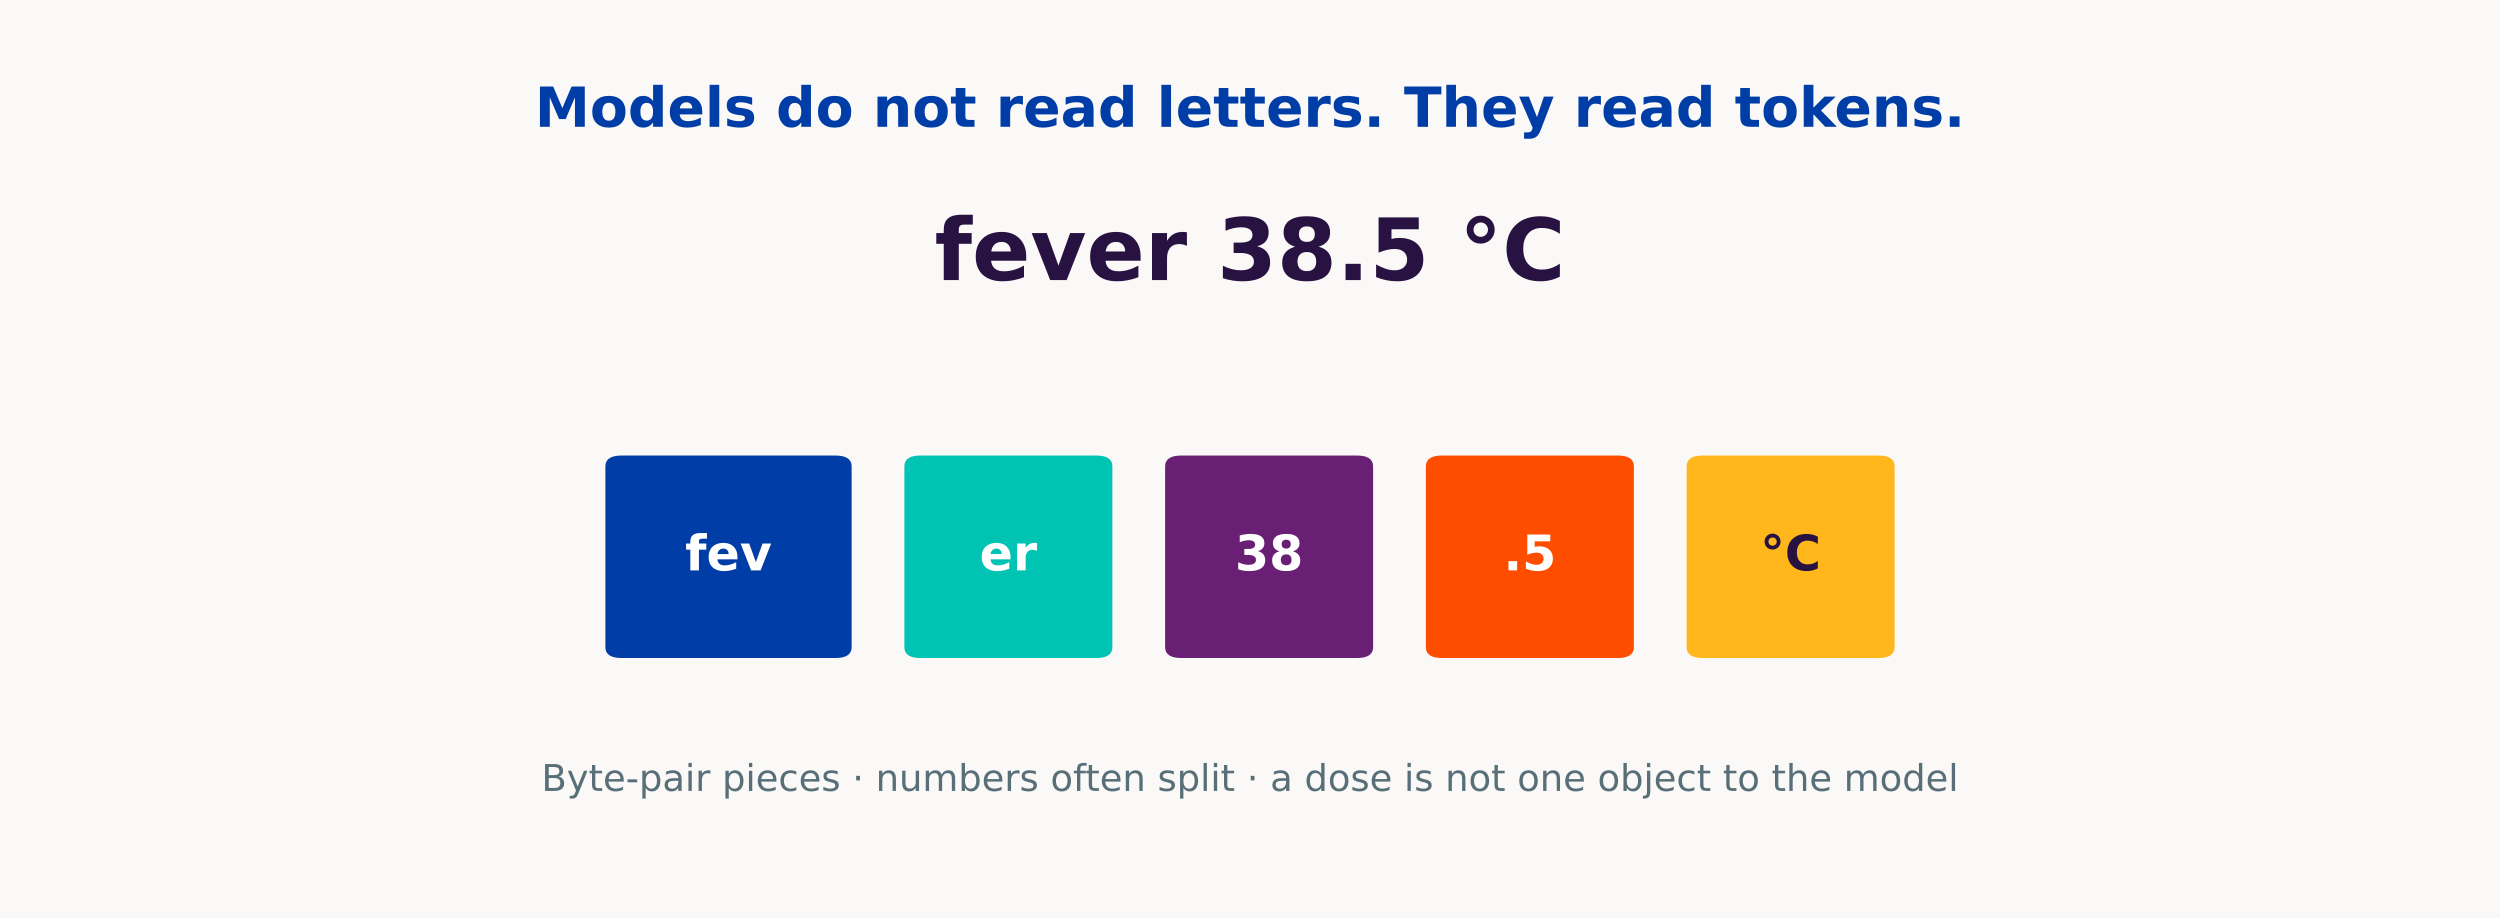
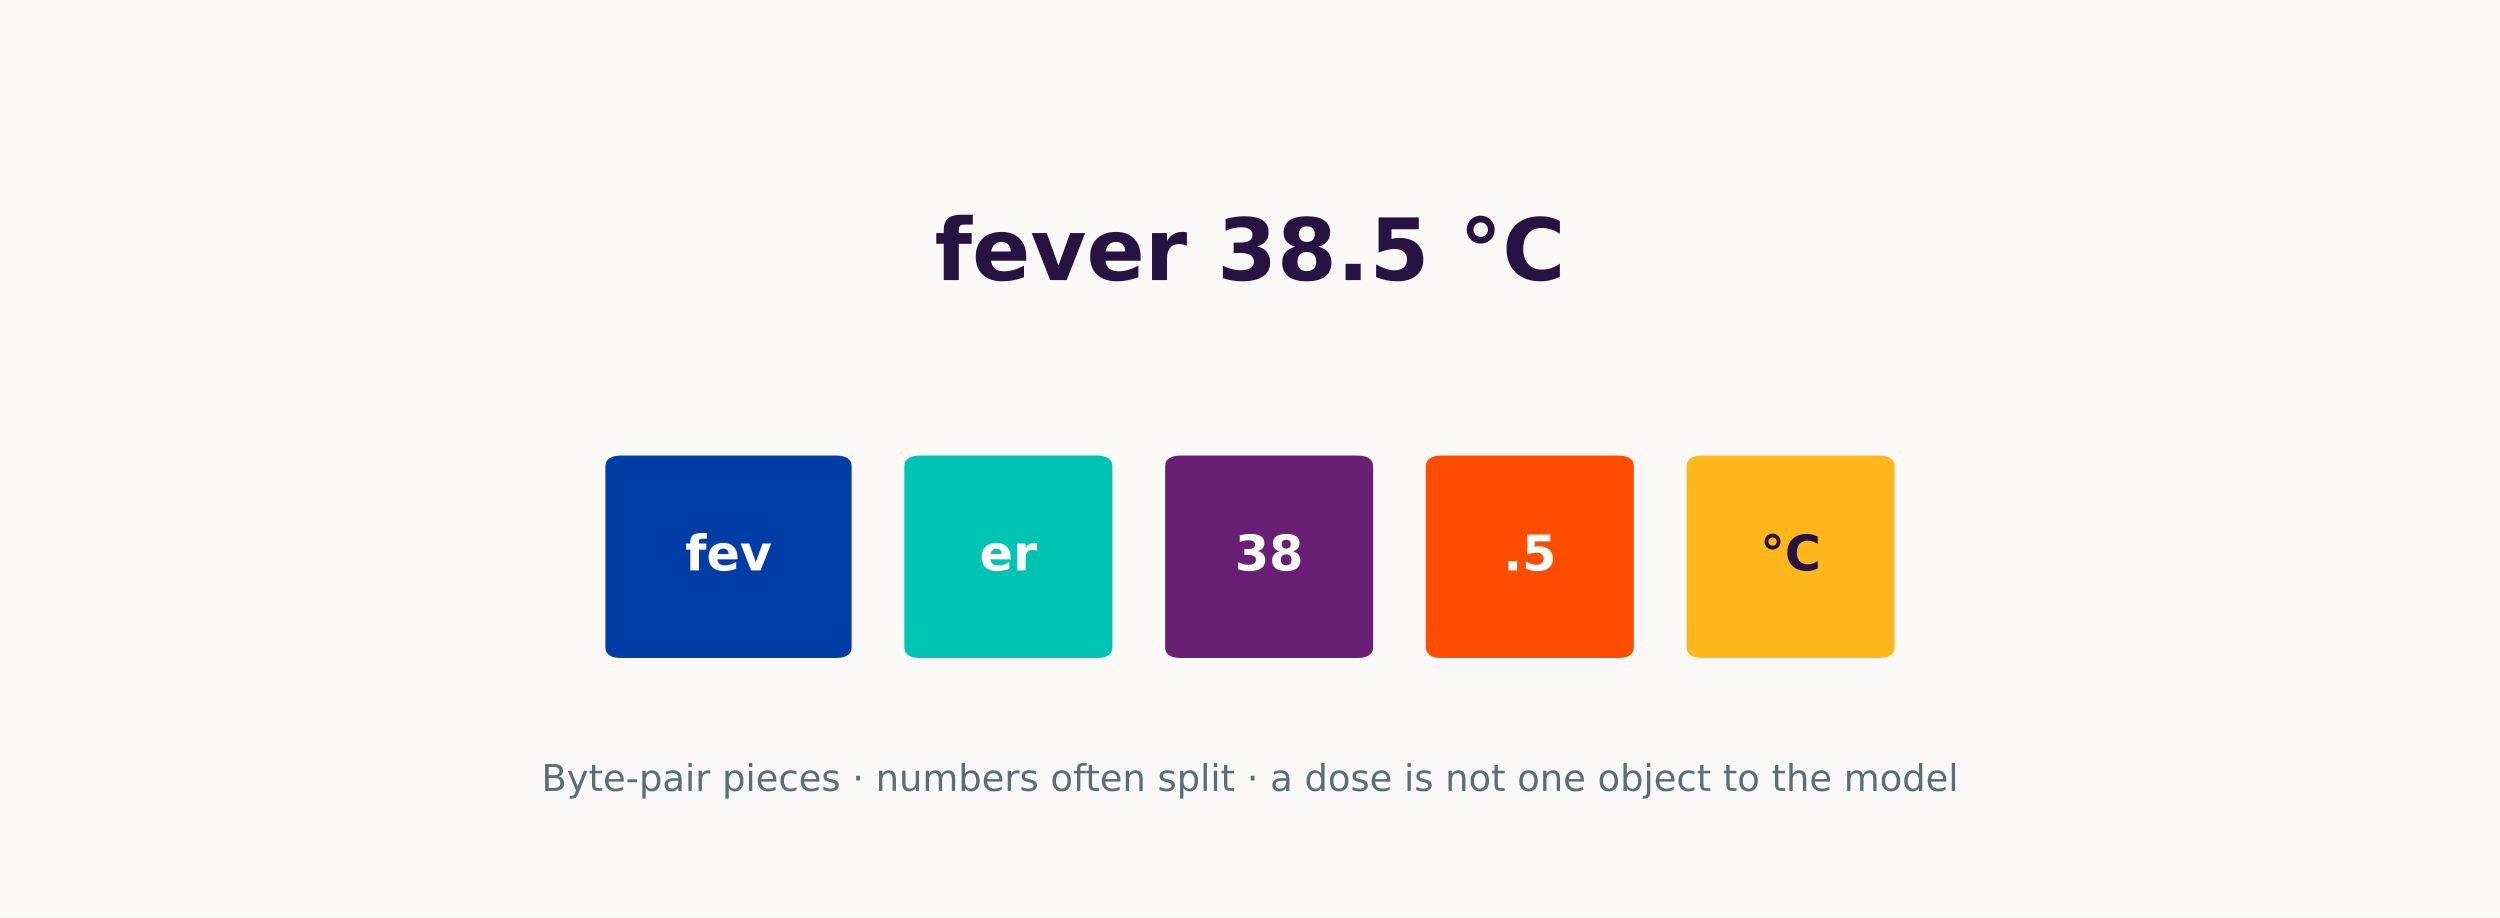
<svg xmlns="http://www.w3.org/2000/svg" xmlns:xlink="http://www.w3.org/1999/xlink" width="813.96pt" height="298.8pt" viewBox="0 0 813.96 298.8" version="1.1">
  <defs>
    <style type="text/css">*{stroke-linejoin: round; stroke-linecap: butt}</style>
  </defs>
  <g id="figure_1">
    <g id="patch_1">
      <path d="M 0 298.8  L 813.96 298.8  L 813.96 0  L 0 0  z " style="fill: #faf9f7" />
    </g>
    <g id="axes_1">
      <g id="patch_2">
-         <path d="M 202.381 213.489  L 271.996 213.489  Q 276.524 213.489 276.524 210.828  L 276.524 151.728  Q 276.524 149.067 271.996 149.067  L 202.381 149.067  Q 197.854 149.067 197.854 151.728  L 197.854 210.828  Q 197.854 213.489 202.381 213.489  z " clip-path="url(#pb93c822bc9)" style="fill: #003da6; stroke: #003da6; stroke-width: 1.5; stroke-linejoin: miter" />
+         <path d="M 202.381 213.489  L 271.996 213.489  Q 276.524 213.489 276.524 210.828  L 276.524 151.728  Q 276.524 149.067 271.996 149.067  L 202.381 149.067  Q 197.854 149.067 197.854 151.728  L 197.854 210.828  Q 197.854 213.489 202.381 213.489  z " clip-path="url(#p3525e0dba9)" style="fill: #003da6; stroke: #003da6; stroke-width: 1.5; stroke-linejoin: miter" />
      </g>
      <g id="patch_3">
-         <path d="M 299.728 213.489  L 356.892 213.489  Q 361.419 213.489 361.419 210.828  L 361.419 151.728  Q 361.419 149.067 356.892 149.067  L 299.728 149.067  Q 295.201 149.067 295.201 151.728  L 295.201 210.828  Q 295.201 213.489 299.728 213.489  z " clip-path="url(#pb93c822bc9)" style="fill: #00c4b3; stroke: #00c4b3; stroke-width: 1.5; stroke-linejoin: miter" />
+         <path d="M 299.728 213.489  L 356.892 213.489  Q 361.419 213.489 361.419 210.828  L 361.419 151.728  Q 361.419 149.067 356.892 149.067  L 299.728 149.067  Q 295.201 149.067 295.201 151.728  L 295.201 210.828  Q 295.201 213.489 299.728 213.489  z " clip-path="url(#p3525e0dba9)" style="fill: #00c4b3; stroke: #00c4b3; stroke-width: 1.5; stroke-linejoin: miter" />
      </g>
      <g id="patch_4">
-         <path d="M 384.624 213.489  L 441.787 213.489  Q 446.315 213.489 446.315 210.828  L 446.315 151.728  Q 446.315 149.067 441.787 149.067  L 384.624 149.067  Q 380.096 149.067 380.096 151.728  L 380.096 210.828  Q 380.096 213.489 384.624 213.489  z " clip-path="url(#pb93c822bc9)" style="fill: #691f74; stroke: #691f74; stroke-width: 1.5; stroke-linejoin: miter" />
+         <path d="M 384.624 213.489  L 441.787 213.489  Q 446.315 213.489 446.315 210.828  L 446.315 151.728  Q 446.315 149.067 441.787 149.067  L 384.624 149.067  Q 380.096 149.067 380.096 151.728  L 380.096 210.828  Q 380.096 213.489 384.624 213.489  z " clip-path="url(#p3525e0dba9)" style="fill: #691f74; stroke: #691f74; stroke-width: 1.5; stroke-linejoin: miter" />
      </g>
      <g id="patch_5">
-         <path d="M 469.52 213.489  L 526.683 213.489  Q 531.211 213.489 531.211 210.828  L 531.211 151.728  Q 531.211 149.067 526.683 149.067  L 469.52 149.067  Q 464.992 149.067 464.992 151.728  L 464.992 210.828  Q 464.992 213.489 469.52 213.489  z " clip-path="url(#pb93c822bc9)" style="fill: #ff4d00; stroke: #ff4d00; stroke-width: 1.5; stroke-linejoin: miter" />
+         <path d="M 469.52 213.489  L 526.683 213.489  Q 531.211 213.489 531.211 210.828  L 531.211 151.728  Q 531.211 149.067 526.683 149.067  L 469.52 149.067  Q 464.992 149.067 464.992 151.728  L 464.992 210.828  Q 464.992 213.489 469.52 213.489  z " clip-path="url(#p3525e0dba9)" style="fill: #ff4d00; stroke: #ff4d00; stroke-width: 1.5; stroke-linejoin: miter" />
      </g>
      <g id="patch_6">
-         <path d="M 554.416 213.489  L 611.579 213.489  Q 616.106 213.489 616.106 210.828  L 616.106 151.728  Q 616.106 149.067 611.579 149.067  L 554.416 149.067  Q 549.888 149.067 549.888 151.728  L 549.888 210.828  Q 549.888 213.489 554.416 213.489  z " clip-path="url(#pb93c822bc9)" style="fill: #ffb71b; stroke: #ffb71b; stroke-width: 1.5; stroke-linejoin: miter" />
+         <path d="M 554.416 213.489  L 611.579 213.489  Q 616.106 213.489 616.106 210.828  L 616.106 151.728  Q 616.106 149.067 611.579 149.067  L 554.416 149.067  Q 549.888 149.067 549.888 151.728  L 549.888 210.828  Q 549.888 213.489 554.416 213.489  z " clip-path="url(#p3525e0dba9)" style="fill: #ffb71b; stroke: #ffb71b; stroke-width: 1.5; stroke-linejoin: miter" />
      </g>
      <g id="text_1">
-         <g style="fill: #003da6" transform="translate(174.143 41.292) scale(0.18 -0.18)">
-           <defs>
-             <path id="DejaVuSans-Bold-30" d="M 588 4666  L 2119 4666  L 3181 2169  L 4250 4666  L 5778 4666  L 5778 0  L 4641 0  L 4641 3413  L 3566 897  L 2803 897  L 1728 3413  L 1728 0  L 588 0  L 588 4666  z " transform="scale(0.015625)" />
-             <path id="DejaVuSans-Bold-52" d="M 2203 2784  Q 1831 2784 1636 2517  Q 1441 2250 1441 1747  Q 1441 1244 1636 976  Q 1831 709 2203 709  Q 2569 709 2762 976  Q 2956 1244 2956 1747  Q 2956 2250 2762 2517  Q 2569 2784 2203 2784  z M 2203 3584  Q 3106 3584 3614 3096  Q 4122 2609 4122 1747  Q 4122 884 3614 396  Q 3106 -91 2203 -91  Q 1297 -91 786 396  Q 275 884 275 1747  Q 275 2609 786 3096  Q 1297 3584 2203 3584  z " transform="scale(0.015625)" />
-             <path id="DejaVuSans-Bold-47" d="M 2919 2988  L 2919 4863  L 4044 4863  L 4044 0  L 2919 0  L 2919 506  Q 2688 197 2409 53  Q 2131 -91 1766 -91  Q 1119 -91 703 423  Q 288 938 288 1747  Q 288 2556 703 3070  Q 1119 3584 1766 3584  Q 2128 3584 2408 3439  Q 2688 3294 2919 2988  z M 2181 722  Q 2541 722 2730 984  Q 2919 1247 2919 1747  Q 2919 2247 2730 2509  Q 2541 2772 2181 2772  Q 1825 2772 1636 2509  Q 1447 2247 1447 1747  Q 1447 1247 1636 984  Q 1825 722 2181 722  z " transform="scale(0.015625)" />
-             <path id="DejaVuSans-Bold-48" d="M 4031 1759  L 4031 1441  L 1416 1441  Q 1456 1047 1700 850  Q 1944 653 2381 653  Q 2734 653 3104 758  Q 3475 863 3866 1075  L 3866 213  Q 3469 63 3072 -14  Q 2675 -91 2278 -91  Q 1328 -91 801 392  Q 275 875 275 1747  Q 275 2603 792 3093  Q 1309 3584 2216 3584  Q 3041 3584 3536 3087  Q 4031 2591 4031 1759  z M 2881 2131  Q 2881 2450 2695 2645  Q 2509 2841 2209 2841  Q 1884 2841 1681 2658  Q 1478 2475 1428 2131  L 2881 2131  z " transform="scale(0.015625)" />
-             <path id="DejaVuSans-Bold-4f" d="M 538 4863  L 1656 4863  L 1656 0  L 538 0  L 538 4863  z " transform="scale(0.015625)" />
-             <path id="DejaVuSans-Bold-56" d="M 3272 3391  L 3272 2541  Q 2913 2691 2578 2766  Q 2244 2841 1947 2841  Q 1628 2841 1473 2761  Q 1319 2681 1319 2516  Q 1319 2381 1436 2309  Q 1553 2238 1856 2203  L 2053 2175  Q 2913 2066 3209 1816  Q 3506 1566 3506 1031  Q 3506 472 3093 190  Q 2681 -91 1863 -91  Q 1516 -91 1145 -36  Q 775 19 384 128  L 384 978  Q 719 816 1070 734  Q 1422 653 1784 653  Q 2113 653 2278 743  Q 2444 834 2444 1013  Q 2444 1163 2330 1236  Q 2216 1309 1875 1350  L 1678 1375  Q 931 1469 631 1722  Q 331 1975 331 2491  Q 331 3047 712 3315  Q 1094 3584 1881 3584  Q 2191 3584 2531 3537  Q 2872 3491 3272 3391  z " transform="scale(0.015625)" />
-             <path id="DejaVuSans-Bold-3" transform="scale(0.015625)" />
-             <path id="DejaVuSans-Bold-51" d="M 4056 2131  L 4056 0  L 2931 0  L 2931 347  L 2931 1631  Q 2931 2084 2911 2256  Q 2891 2428 2841 2509  Q 2775 2619 2662 2680  Q 2550 2741 2406 2741  Q 2056 2741 1856 2470  Q 1656 2200 1656 1722  L 1656 0  L 538 0  L 538 3500  L 1656 3500  L 1656 2988  Q 1909 3294 2193 3439  Q 2478 3584 2822 3584  Q 3428 3584 3742 3212  Q 4056 2841 4056 2131  z " transform="scale(0.015625)" />
-             <path id="DejaVuSans-Bold-57" d="M 1759 4494  L 1759 3500  L 2913 3500  L 2913 2700  L 1759 2700  L 1759 1216  Q 1759 972 1856 886  Q 1953 800 2241 800  L 2816 800  L 2816 0  L 1856 0  Q 1194 0 917 276  Q 641 553 641 1216  L 641 2700  L 84 2700  L 84 3500  L 641 3500  L 641 4494  L 1759 4494  z " transform="scale(0.015625)" />
-             <path id="DejaVuSans-Bold-55" d="M 3138 2547  Q 2991 2616 2845 2648  Q 2700 2681 2553 2681  Q 2122 2681 1889 2404  Q 1656 2128 1656 1613  L 1656 0  L 538 0  L 538 3500  L 1656 3500  L 1656 2925  Q 1872 3269 2151 3426  Q 2431 3584 2822 3584  Q 2878 3584 2943 3579  Q 3009 3575 3134 3559  L 3138 2547  z " transform="scale(0.015625)" />
-             <path id="DejaVuSans-Bold-44" d="M 2106 1575  Q 1756 1575 1579 1456  Q 1403 1338 1403 1106  Q 1403 894 1545 773  Q 1688 653 1941 653  Q 2256 653 2472 879  Q 2688 1106 2688 1447  L 2688 1575  L 2106 1575  z M 3816 1997  L 3816 0  L 2688 0  L 2688 519  Q 2463 200 2181 54  Q 1900 -91 1497 -91  Q 953 -91 614 226  Q 275 544 275 1050  Q 275 1666 698 1953  Q 1122 2241 2028 2241  L 2688 2241  L 2688 2328  Q 2688 2594 2478 2717  Q 2269 2841 1825 2841  Q 1466 2841 1156 2769  Q 847 2697 581 2553  L 581 3406  Q 941 3494 1303 3539  Q 1666 3584 2028 3584  Q 2975 3584 3395 3211  Q 3816 2838 3816 1997  z " transform="scale(0.015625)" />
-             <path id="DejaVuSans-Bold-11" d="M 653 1209  L 1778 1209  L 1778 0  L 653 0  L 653 1209  z " transform="scale(0.015625)" />
-             <path id="DejaVuSans-Bold-37" d="M 31 4666  L 4331 4666  L 4331 3756  L 2784 3756  L 2784 0  L 1581 0  L 1581 3756  L 31 3756  L 31 4666  z " transform="scale(0.015625)" />
-             <path id="DejaVuSans-Bold-4b" d="M 4056 2131  L 4056 0  L 2931 0  L 2931 347  L 2931 1625  Q 2931 2084 2911 2256  Q 2891 2428 2841 2509  Q 2775 2619 2662 2680  Q 2550 2741 2406 2741  Q 2056 2741 1856 2470  Q 1656 2200 1656 1722  L 1656 0  L 538 0  L 538 4863  L 1656 4863  L 1656 2988  Q 1909 3294 2193 3439  Q 2478 3584 2822 3584  Q 3428 3584 3742 3212  Q 4056 2841 4056 2131  z " transform="scale(0.015625)" />
-             <path id="DejaVuSans-Bold-5c" d="M 78 3500  L 1197 3500  L 2138 1125  L 2938 3500  L 4056 3500  L 2584 -331  Q 2363 -916 2067 -1148  Q 1772 -1381 1288 -1381  L 641 -1381  L 641 -647  L 991 -647  Q 1275 -647 1404 -556  Q 1534 -466 1606 -231  L 1638 -134  L 78 3500  z " transform="scale(0.015625)" />
-             <path id="DejaVuSans-Bold-4e" d="M 538 4863  L 1656 4863  L 1656 2216  L 2944 3500  L 4244 3500  L 2534 1894  L 4378 0  L 3022 0  L 1656 1459  L 1656 0  L 538 0  L 538 4863  z " transform="scale(0.015625)" />
-           </defs>
-           <use xlink:href="#DejaVuSans-Bold-30" />
-           <use xlink:href="#DejaVuSans-Bold-52" transform="translate(99.51562 0)" />
-           <use xlink:href="#DejaVuSans-Bold-47" transform="translate(168.2188 0)" />
-           <use xlink:href="#DejaVuSans-Bold-48" transform="translate(239.7969 0)" />
-           <use xlink:href="#DejaVuSans-Bold-4f" transform="translate(307.625 0)" />
-           <use xlink:href="#DejaVuSans-Bold-56" transform="translate(341.9062 0)" />
-           <use xlink:href="#DejaVuSans-Bold-3" transform="translate(401.4219 0)" />
-           <use xlink:href="#DejaVuSans-Bold-47" transform="translate(436.2344 0)" />
-           <use xlink:href="#DejaVuSans-Bold-52" transform="translate(507.8125 0)" />
-           <use xlink:href="#DejaVuSans-Bold-3" transform="translate(576.5156 0)" />
-           <use xlink:href="#DejaVuSans-Bold-51" transform="translate(611.3281 0)" />
-           <use xlink:href="#DejaVuSans-Bold-52" transform="translate(682.5156 0)" />
-           <use xlink:href="#DejaVuSans-Bold-57" transform="translate(751.2188 0)" />
-           <use xlink:href="#DejaVuSans-Bold-3" transform="translate(799.0156 0)" />
-           <use xlink:href="#DejaVuSans-Bold-55" transform="translate(833.8281 0)" />
-           <use xlink:href="#DejaVuSans-Bold-48" transform="translate(883.1406 0)" />
-           <use xlink:href="#DejaVuSans-Bold-44" transform="translate(950.9688 0)" />
-           <use xlink:href="#DejaVuSans-Bold-47" transform="translate(1018.453 0)" />
-           <use xlink:href="#DejaVuSans-Bold-3" transform="translate(1090.031 0)" />
-           <use xlink:href="#DejaVuSans-Bold-4f" transform="translate(1124.844 0)" />
-           <use xlink:href="#DejaVuSans-Bold-48" transform="translate(1159.125 0)" />
-           <use xlink:href="#DejaVuSans-Bold-57" transform="translate(1226.953 0)" />
-           <use xlink:href="#DejaVuSans-Bold-57" transform="translate(1274.75 0)" />
-           <use xlink:href="#DejaVuSans-Bold-48" transform="translate(1322.547 0)" />
-           <use xlink:href="#DejaVuSans-Bold-55" transform="translate(1390.375 0)" />
-           <use xlink:href="#DejaVuSans-Bold-56" transform="translate(1439.688 0)" />
-           <use xlink:href="#DejaVuSans-Bold-11" transform="translate(1499.203 0)" />
-           <use xlink:href="#DejaVuSans-Bold-3" transform="translate(1537.188 0)" />
-           <use xlink:href="#DejaVuSans-Bold-37" transform="translate(1572 0)" />
-           <use xlink:href="#DejaVuSans-Bold-4b" transform="translate(1640.219 0)" />
-           <use xlink:href="#DejaVuSans-Bold-48" transform="translate(1711.406 0)" />
-           <use xlink:href="#DejaVuSans-Bold-5c" transform="translate(1779.234 0)" />
-           <use xlink:href="#DejaVuSans-Bold-3" transform="translate(1844.422 0)" />
-           <use xlink:href="#DejaVuSans-Bold-55" transform="translate(1879.234 0)" />
-           <use xlink:href="#DejaVuSans-Bold-48" transform="translate(1928.547 0)" />
-           <use xlink:href="#DejaVuSans-Bold-44" transform="translate(1996.375 0)" />
-           <use xlink:href="#DejaVuSans-Bold-47" transform="translate(2063.859 0)" />
-           <use xlink:href="#DejaVuSans-Bold-3" transform="translate(2135.438 0)" />
-           <use xlink:href="#DejaVuSans-Bold-57" transform="translate(2170.25 0)" />
-           <use xlink:href="#DejaVuSans-Bold-52" transform="translate(2218.047 0)" />
-           <use xlink:href="#DejaVuSans-Bold-4e" transform="translate(2286.75 0)" />
-           <use xlink:href="#DejaVuSans-Bold-48" transform="translate(2350.562 0)" />
-           <use xlink:href="#DejaVuSans-Bold-51" transform="translate(2418.391 0)" />
-           <use xlink:href="#DejaVuSans-Bold-56" transform="translate(2489.578 0)" />
-           <use xlink:href="#DejaVuSans-Bold-11" transform="translate(2549.094 0)" />
-         </g>
-       </g>
-       <g id="text_2">
        <g style="fill: #281241" transform="translate(304.3053 91.188) scale(0.28 -0.28)">
          <defs>
            <path id="DejaVuSans-Bold-49" d="M 2841 4863  L 2841 4128  L 2222 4128  Q 1984 4128 1890 4042  Q 1797 3956 1797 3744  L 1797 3500  L 2753 3500  L 2753 2700  L 1797 2700  L 1797 0  L 678 0  L 678 2700  L 122 2700  L 122 3500  L 678 3500  L 678 3744  Q 678 4316 997 4589  Q 1316 4863 1984 4863  L 2841 4863  z " transform="scale(0.015625)" />
+             <path id="DejaVuSans-Bold-48" d="M 4031 1759  L 4031 1441  L 1416 1441  Q 1456 1047 1700 850  Q 1944 653 2381 653  Q 2734 653 3104 758  Q 3475 863 3866 1075  L 3866 213  Q 3469 63 3072 -14  Q 2675 -91 2278 -91  Q 1328 -91 801 392  Q 275 875 275 1747  Q 275 2603 792 3093  Q 1309 3584 2216 3584  Q 3041 3584 3536 3087  Q 4031 2591 4031 1759  z M 2881 2131  Q 2881 2450 2695 2645  Q 2509 2841 2209 2841  Q 1884 2841 1681 2658  Q 1478 2475 1428 2131  L 2881 2131  z " transform="scale(0.015625)" />
            <path id="DejaVuSans-Bold-59" d="M 97 3500  L 1216 3500  L 2088 1081  L 2956 3500  L 4078 3500  L 2700 0  L 1472 0  L 97 3500  z " transform="scale(0.015625)" />
+             <path id="DejaVuSans-Bold-55" d="M 3138 2547  Q 2991 2616 2845 2648  Q 2700 2681 2553 2681  Q 2122 2681 1889 2404  Q 1656 2128 1656 1613  L 1656 0  L 538 0  L 538 3500  L 1656 3500  L 1656 2925  Q 1872 3269 2151 3426  Q 2431 3584 2822 3584  Q 2878 3584 2943 3579  Q 3009 3575 3134 3559  L 3138 2547  z " transform="scale(0.015625)" />
+             <path id="DejaVuSans-Bold-3" transform="scale(0.015625)" />
            <path id="DejaVuSans-Bold-16" d="M 2981 2516  Q 3453 2394 3698 2092  Q 3944 1791 3944 1325  Q 3944 631 3412 270  Q 2881 -91 1863 -91  Q 1503 -91 1142 -33  Q 781 25 428 141  L 428 1069  Q 766 900 1098 814  Q 1431 728 1753 728  Q 2231 728 2486 893  Q 2741 1059 2741 1369  Q 2741 1688 2480 1852  Q 2219 2016 1709 2016  L 1228 2016  L 1228 2791  L 1734 2791  Q 2188 2791 2409 2933  Q 2631 3075 2631 3366  Q 2631 3634 2415 3781  Q 2200 3928 1806 3928  Q 1516 3928 1219 3862  Q 922 3797 628 3669  L 628 4550  Q 984 4650 1334 4700  Q 1684 4750 2022 4750  Q 2931 4750 3382 4451  Q 3834 4153 3834 3553  Q 3834 3144 3618 2883  Q 3403 2622 2981 2516  z " transform="scale(0.015625)" />
            <path id="DejaVuSans-Bold-1b" d="M 2228 2088  Q 1891 2088 1709 1903  Q 1528 1719 1528 1375  Q 1528 1031 1709 848  Q 1891 666 2228 666  Q 2563 666 2741 848  Q 2919 1031 2919 1375  Q 2919 1722 2741 1905  Q 2563 2088 2228 2088  z M 1350 2484  Q 925 2613 709 2878  Q 494 3144 494 3541  Q 494 4131 934 4440  Q 1375 4750 2228 4750  Q 3075 4750 3515 4442  Q 3956 4134 3956 3541  Q 3956 3144 3739 2878  Q 3522 2613 3097 2484  Q 3572 2353 3814 2058  Q 4056 1763 4056 1313  Q 4056 619 3595 264  Q 3134 -91 2228 -91  Q 1319 -91 855 264  Q 391 619 391 1313  Q 391 1763 633 2058  Q 875 2353 1350 2484  z M 1631 3419  Q 1631 3141 1786 2991  Q 1941 2841 2228 2841  Q 2509 2841 2662 2991  Q 2816 3141 2816 3419  Q 2816 3697 2662 3845  Q 2509 3994 2228 3994  Q 1941 3994 1786 3844  Q 1631 3694 1631 3419  z " transform="scale(0.015625)" />
+             <path id="DejaVuSans-Bold-11" d="M 653 1209  L 1778 1209  L 1778 0  L 653 0  L 653 1209  z " transform="scale(0.015625)" />
            <path id="DejaVuSans-Bold-18" d="M 678 4666  L 3669 4666  L 3669 3781  L 1638 3781  L 1638 3059  Q 1775 3097 1914 3117  Q 2053 3138 2203 3138  Q 3056 3138 3531 2711  Q 4006 2284 4006 1522  Q 4006 766 3489 337  Q 2972 -91 2053 -91  Q 1656 -91 1267 -14  Q 878 63 494 219  L 494 1166  Q 875 947 1217 837  Q 1559 728 1863 728  Q 2300 728 2551 942  Q 2803 1156 2803 1522  Q 2803 1891 2551 2103  Q 2300 2316 1863 2316  Q 1603 2316 1309 2248  Q 1016 2181 678 2041  L 678 4666  z " transform="scale(0.015625)" />
            <path id="DejaVuSans-Bold-72" d="M 1600 4288  Q 1375 4288 1219 4131  Q 1063 3975 1063 3750  Q 1063 3525 1217 3372  Q 1372 3219 1600 3219  Q 1825 3219 1981 3373  Q 2138 3528 2138 3750  Q 2138 3975 1980 4131  Q 1822 4288 1600 4288  z M 1600 4794  Q 1806 4794 1997 4714  Q 2188 4634 2338 4488  Q 2484 4338 2561 4150  Q 2638 3963 2638 3750  Q 2638 3541 2561 3352  Q 2484 3163 2344 3022  Q 2194 2872 2000 2792  Q 1806 2713 1594 2713  Q 1153 2713 854 3011  Q 556 3309 556 3750  Q 556 4191 857 4492  Q 1159 4794 1600 4794  z " transform="scale(0.015625)" />
            <path id="DejaVuSans-Bold-26" d="M 4288 256  Q 3956 84 3597 -3  Q 3238 -91 2847 -91  Q 1681 -91 1000 561  Q 319 1213 319 2328  Q 319 3447 1000 4098  Q 1681 4750 2847 4750  Q 3238 4750 3597 4662  Q 3956 4575 4288 4403  L 4288 3438  Q 3953 3666 3628 3772  Q 3303 3878 2944 3878  Q 2300 3878 1931 3465  Q 1563 3053 1563 2328  Q 1563 1606 1931 1193  Q 2300 781 2944 781  Q 3303 781 3628 887  Q 3953 994 4288 1222  L 4288 256  z " transform="scale(0.015625)" />
          </defs>
          <use xlink:href="#DejaVuSans-Bold-49" />
          <use xlink:href="#DejaVuSans-Bold-48" transform="translate(43.5 0)" />
          <use xlink:href="#DejaVuSans-Bold-59" transform="translate(111.3281 0)" />
          <use xlink:href="#DejaVuSans-Bold-48" transform="translate(176.5156 0)" />
          <use xlink:href="#DejaVuSans-Bold-55" transform="translate(244.3438 0)" />
          <use xlink:href="#DejaVuSans-Bold-3" transform="translate(293.6562 0)" />
          <use xlink:href="#DejaVuSans-Bold-16" transform="translate(328.4688 0)" />
          <use xlink:href="#DejaVuSans-Bold-1b" transform="translate(398.0469 0)" />
          <use xlink:href="#DejaVuSans-Bold-11" transform="translate(467.625 0)" />
          <use xlink:href="#DejaVuSans-Bold-18" transform="translate(505.6094 0)" />
          <use xlink:href="#DejaVuSans-Bold-3" transform="translate(575.1875 0)" />
          <use xlink:href="#DejaVuSans-Bold-72" transform="translate(610 0)" />
          <use xlink:href="#DejaVuSans-Bold-26" transform="translate(660 0)" />
        </g>
      </g>
-       <g id="text_3">
+       <g id="text_2">
        <g style="fill: #ffffff" transform="translate(223.0673 185.7121) scale(0.16 -0.16)">
          <use xlink:href="#DejaVuSans-Bold-49" />
          <use xlink:href="#DejaVuSans-Bold-48" transform="translate(43.5 0)" />
          <use xlink:href="#DejaVuSans-Bold-59" transform="translate(111.3281 0)" />
        </g>
      </g>
-       <g id="text_4">
+       <g id="text_3">
        <g style="fill: #ffffff" transform="translate(318.9387 185.7115) scale(0.16 -0.16)">
          <use xlink:href="#DejaVuSans-Bold-48" />
          <use xlink:href="#DejaVuSans-Bold-55" transform="translate(67.82812 0)" />
        </g>
      </g>
-       <g id="text_5">
+       <g id="text_4">
        <g style="fill: #ffffff" transform="translate(402.0732 185.7115) scale(0.16 -0.16)">
          <use xlink:href="#DejaVuSans-Bold-16" />
          <use xlink:href="#DejaVuSans-Bold-1b" transform="translate(69.57812 0)" />
        </g>
      </g>
-       <g id="text_6">
+       <g id="text_5">
        <g style="fill: #ffffff" transform="translate(489.4964 185.7115) scale(0.16 -0.16)">
          <use xlink:href="#DejaVuSans-Bold-11" />
          <use xlink:href="#DejaVuSans-Bold-18" transform="translate(37.98438 0)" />
        </g>
      </g>
-       <g id="text_7">
+       <g id="text_6">
        <g style="fill: #281241" transform="translate(573.1259 185.7115) scale(0.16 -0.16)">
          <use xlink:href="#DejaVuSans-Bold-72" />
          <use xlink:href="#DejaVuSans-Bold-26" transform="translate(50 0)" />
        </g>
      </g>
-       <g id="text_8">
+       <g id="text_7">
        <g style="fill: #586f78" transform="translate(176.2922 257.508) scale(0.12 -0.12)">
          <defs>
            <path id="DejaVuSans-25" d="M 1259 2228  L 1259 519  L 2272 519  Q 2781 519 3026 730  Q 3272 941 3272 1375  Q 3272 1813 3026 2020  Q 2781 2228 2272 2228  L 1259 2228  z M 1259 4147  L 1259 2741  L 2194 2741  Q 2656 2741 2882 2914  Q 3109 3088 3109 3444  Q 3109 3797 2882 3972  Q 2656 4147 2194 4147  L 1259 4147  z M 628 4666  L 2241 4666  Q 2963 4666 3353 4366  Q 3744 4066 3744 3513  Q 3744 3084 3544 2831  Q 3344 2578 2956 2516  Q 3422 2416 3680 2098  Q 3938 1781 3938 1306  Q 3938 681 3513 340  Q 3088 0 2303 0  L 628 0  L 628 4666  z " transform="scale(0.015625)" />
            <path id="DejaVuSans-5c" d="M 2059 -325  Q 1816 -950 1584 -1140  Q 1353 -1331 966 -1331  L 506 -1331  L 506 -850  L 844 -850  Q 1081 -850 1212 -737  Q 1344 -625 1503 -206  L 1606 56  L 191 3500  L 800 3500  L 1894 763  L 2988 3500  L 3597 3500  L 2059 -325  z " transform="scale(0.015625)" />
            <path id="DejaVuSans-57" d="M 1172 4494  L 1172 3500  L 2356 3500  L 2356 3053  L 1172 3053  L 1172 1153  Q 1172 725 1289 603  Q 1406 481 1766 481  L 2356 481  L 2356 0  L 1766 0  Q 1100 0 847 248  Q 594 497 594 1153  L 594 3053  L 172 3053  L 172 3500  L 594 3500  L 594 4494  L 1172 4494  z " transform="scale(0.015625)" />
            <path id="DejaVuSans-48" d="M 3597 1894  L 3597 1613  L 953 1613  Q 991 1019 1311 708  Q 1631 397 2203 397  Q 2534 397 2845 478  Q 3156 559 3463 722  L 3463 178  Q 3153 47 2828 -22  Q 2503 -91 2169 -91  Q 1331 -91 842 396  Q 353 884 353 1716  Q 353 2575 817 3079  Q 1281 3584 2069 3584  Q 2775 3584 3186 3129  Q 3597 2675 3597 1894  z M 3022 2063  Q 3016 2534 2758 2815  Q 2500 3097 2075 3097  Q 1594 3097 1305 2825  Q 1016 2553 972 2059  L 3022 2063  z " transform="scale(0.015625)" />
            <path id="DejaVuSans-10" d="M 313 2009  L 1997 2009  L 1997 1497  L 313 1497  L 313 2009  z " transform="scale(0.015625)" />
            <path id="DejaVuSans-53" d="M 1159 525  L 1159 -1331  L 581 -1331  L 581 3500  L 1159 3500  L 1159 2969  Q 1341 3281 1617 3432  Q 1894 3584 2278 3584  Q 2916 3584 3314 3078  Q 3713 2572 3713 1747  Q 3713 922 3314 415  Q 2916 -91 2278 -91  Q 1894 -91 1617 61  Q 1341 213 1159 525  z M 3116 1747  Q 3116 2381 2855 2742  Q 2594 3103 2138 3103  Q 1681 3103 1420 2742  Q 1159 2381 1159 1747  Q 1159 1113 1420 752  Q 1681 391 2138 391  Q 2594 391 2855 752  Q 3116 1113 3116 1747  z " transform="scale(0.015625)" />
            <path id="DejaVuSans-44" d="M 2194 1759  Q 1497 1759 1228 1600  Q 959 1441 959 1056  Q 959 750 1161 570  Q 1363 391 1709 391  Q 2188 391 2477 730  Q 2766 1069 2766 1631  L 2766 1759  L 2194 1759  z M 3341 1997  L 3341 0  L 2766 0  L 2766 531  Q 2569 213 2275 61  Q 1981 -91 1556 -91  Q 1019 -91 701 211  Q 384 513 384 1019  Q 384 1609 779 1909  Q 1175 2209 1959 2209  L 2766 2209  L 2766 2266  Q 2766 2663 2505 2880  Q 2244 3097 1772 3097  Q 1472 3097 1187 3025  Q 903 2953 641 2809  L 641 3341  Q 956 3463 1253 3523  Q 1550 3584 1831 3584  Q 2591 3584 2966 3190  Q 3341 2797 3341 1997  z " transform="scale(0.015625)" />
            <path id="DejaVuSans-4c" d="M 603 3500  L 1178 3500  L 1178 0  L 603 0  L 603 3500  z M 603 4863  L 1178 4863  L 1178 4134  L 603 4134  L 603 4863  z " transform="scale(0.015625)" />
            <path id="DejaVuSans-55" d="M 2631 2963  Q 2534 3019 2420 3045  Q 2306 3072 2169 3072  Q 1681 3072 1420 2755  Q 1159 2438 1159 1844  L 1159 0  L 581 0  L 581 3500  L 1159 3500  L 1159 2956  Q 1341 3275 1631 3429  Q 1922 3584 2338 3584  Q 2397 3584 2469 3576  Q 2541 3569 2628 3553  L 2631 2963  z " transform="scale(0.015625)" />
            <path id="DejaVuSans-3" transform="scale(0.015625)" />
            <path id="DejaVuSans-46" d="M 3122 3366  L 3122 2828  Q 2878 2963 2633 3030  Q 2388 3097 2138 3097  Q 1578 3097 1268 2742  Q 959 2388 959 1747  Q 959 1106 1268 751  Q 1578 397 2138 397  Q 2388 397 2633 464  Q 2878 531 3122 666  L 3122 134  Q 2881 22 2623 -34  Q 2366 -91 2075 -91  Q 1284 -91 818 406  Q 353 903 353 1747  Q 353 2603 823 3093  Q 1294 3584 2113 3584  Q 2378 3584 2631 3529  Q 2884 3475 3122 3366  z " transform="scale(0.015625)" />
            <path id="DejaVuSans-56" d="M 2834 3397  L 2834 2853  Q 2591 2978 2328 3040  Q 2066 3103 1784 3103  Q 1356 3103 1142 2972  Q 928 2841 928 2578  Q 928 2378 1081 2264  Q 1234 2150 1697 2047  L 1894 2003  Q 2506 1872 2764 1633  Q 3022 1394 3022 966  Q 3022 478 2636 193  Q 2250 -91 1575 -91  Q 1294 -91 989 -36  Q 684 19 347 128  L 347 722  Q 666 556 975 473  Q 1284 391 1588 391  Q 1994 391 2212 530  Q 2431 669 2431 922  Q 2431 1156 2273 1281  Q 2116 1406 1581 1522  L 1381 1569  Q 847 1681 609 1914  Q 372 2147 372 2553  Q 372 3047 722 3315  Q 1072 3584 1716 3584  Q 2034 3584 2315 3537  Q 2597 3491 2834 3397  z " transform="scale(0.015625)" />
            <path id="DejaVuSans-79" d="M 684 2619  L 1344 2619  L 1344 1825  L 684 1825  L 684 2619  z " transform="scale(0.015625)" />
            <path id="DejaVuSans-51" d="M 3513 2113  L 3513 0  L 2938 0  L 2938 2094  Q 2938 2591 2744 2837  Q 2550 3084 2163 3084  Q 1697 3084 1428 2787  Q 1159 2491 1159 1978  L 1159 0  L 581 0  L 581 3500  L 1159 3500  L 1159 2956  Q 1366 3272 1645 3428  Q 1925 3584 2291 3584  Q 2894 3584 3203 3211  Q 3513 2838 3513 2113  z " transform="scale(0.015625)" />
            <path id="DejaVuSans-58" d="M 544 1381  L 544 3500  L 1119 3500  L 1119 1403  Q 1119 906 1312 657  Q 1506 409 1894 409  Q 2359 409 2629 706  Q 2900 1003 2900 1516  L 2900 3500  L 3475 3500  L 3475 0  L 2900 0  L 2900 538  Q 2691 219 2414 64  Q 2138 -91 1772 -91  Q 1169 -91 856 284  Q 544 659 544 1381  z M 1991 3584  L 1991 3584  z " transform="scale(0.015625)" />
            <path id="DejaVuSans-50" d="M 3328 2828  Q 3544 3216 3844 3400  Q 4144 3584 4550 3584  Q 5097 3584 5394 3201  Q 5691 2819 5691 2113  L 5691 0  L 5113 0  L 5113 2094  Q 5113 2597 4934 2840  Q 4756 3084 4391 3084  Q 3944 3084 3684 2787  Q 3425 2491 3425 1978  L 3425 0  L 2847 0  L 2847 2094  Q 2847 2600 2669 2842  Q 2491 3084 2119 3084  Q 1678 3084 1418 2786  Q 1159 2488 1159 1978  L 1159 0  L 581 0  L 581 3500  L 1159 3500  L 1159 2956  Q 1356 3278 1631 3431  Q 1906 3584 2284 3584  Q 2666 3584 2933 3390  Q 3200 3197 3328 2828  z " transform="scale(0.015625)" />
            <path id="DejaVuSans-45" d="M 3116 1747  Q 3116 2381 2855 2742  Q 2594 3103 2138 3103  Q 1681 3103 1420 2742  Q 1159 2381 1159 1747  Q 1159 1113 1420 752  Q 1681 391 2138 391  Q 2594 391 2855 752  Q 3116 1113 3116 1747  z M 1159 2969  Q 1341 3281 1617 3432  Q 1894 3584 2278 3584  Q 2916 3584 3314 3078  Q 3713 2572 3713 1747  Q 3713 922 3314 415  Q 2916 -91 2278 -91  Q 1894 -91 1617 61  Q 1341 213 1159 525  L 1159 0  L 581 0  L 581 4863  L 1159 4863  L 1159 2969  z " transform="scale(0.015625)" />
            <path id="DejaVuSans-52" d="M 1959 3097  Q 1497 3097 1228 2736  Q 959 2375 959 1747  Q 959 1119 1226 758  Q 1494 397 1959 397  Q 2419 397 2687 759  Q 2956 1122 2956 1747  Q 2956 2369 2687 2733  Q 2419 3097 1959 3097  z M 1959 3584  Q 2709 3584 3137 3096  Q 3566 2609 3566 1747  Q 3566 888 3137 398  Q 2709 -91 1959 -91  Q 1206 -91 779 398  Q 353 888 353 1747  Q 353 2609 779 3096  Q 1206 3584 1959 3584  z " transform="scale(0.015625)" />
            <path id="DejaVuSans-49" d="M 2375 4863  L 2375 4384  L 1825 4384  Q 1516 4384 1395 4259  Q 1275 4134 1275 3809  L 1275 3500  L 2222 3500  L 2222 3053  L 1275 3053  L 1275 0  L 697 0  L 697 3053  L 147 3053  L 147 3500  L 697 3500  L 697 3744  Q 697 4328 969 4595  Q 1241 4863 1831 4863  L 2375 4863  z " transform="scale(0.015625)" />
            <path id="DejaVuSans-4f" d="M 603 4863  L 1178 4863  L 1178 0  L 603 0  L 603 4863  z " transform="scale(0.015625)" />
            <path id="DejaVuSans-47" d="M 2906 2969  L 2906 4863  L 3481 4863  L 3481 0  L 2906 0  L 2906 525  Q 2725 213 2448 61  Q 2172 -91 1784 -91  Q 1150 -91 751 415  Q 353 922 353 1747  Q 353 2572 751 3078  Q 1150 3584 1784 3584  Q 2172 3584 2448 3432  Q 2725 3281 2906 2969  z M 947 1747  Q 947 1113 1208 752  Q 1469 391 1925 391  Q 2381 391 2643 752  Q 2906 1113 2906 1747  Q 2906 2381 2643 2742  Q 2381 3103 1925 3103  Q 1469 3103 1208 2742  Q 947 2381 947 1747  z " transform="scale(0.015625)" />
            <path id="DejaVuSans-4d" d="M 603 3500  L 1178 3500  L 1178 -63  Q 1178 -731 923 -1031  Q 669 -1331 103 -1331  L -116 -1331  L -116 -844  L 38 -844  Q 366 -844 484 -692  Q 603 -541 603 -63  L 603 3500  z M 603 4863  L 1178 4863  L 1178 4134  L 603 4134  L 603 4863  z " transform="scale(0.015625)" />
            <path id="DejaVuSans-4b" d="M 3513 2113  L 3513 0  L 2938 0  L 2938 2094  Q 2938 2591 2744 2837  Q 2550 3084 2163 3084  Q 1697 3084 1428 2787  Q 1159 2491 1159 1978  L 1159 0  L 581 0  L 581 4863  L 1159 4863  L 1159 2956  Q 1366 3272 1645 3428  Q 1925 3584 2291 3584  Q 2894 3584 3203 3211  Q 3513 2838 3513 2113  z " transform="scale(0.015625)" />
          </defs>
          <use xlink:href="#DejaVuSans-25" />
          <use xlink:href="#DejaVuSans-5c" transform="translate(68.60938 0)" />
          <use xlink:href="#DejaVuSans-57" transform="translate(127.7969 0)" />
          <use xlink:href="#DejaVuSans-48" transform="translate(167 0)" />
          <use xlink:href="#DejaVuSans-10" transform="translate(228.5312 0)" />
          <use xlink:href="#DejaVuSans-53" transform="translate(264.6094 0)" />
          <use xlink:href="#DejaVuSans-44" transform="translate(328.0938 0)" />
          <use xlink:href="#DejaVuSans-4c" transform="translate(389.375 0)" />
          <use xlink:href="#DejaVuSans-55" transform="translate(417.1562 0)" />
          <use xlink:href="#DejaVuSans-3" transform="translate(458.2656 0)" />
          <use xlink:href="#DejaVuSans-53" transform="translate(490.0469 0)" />
          <use xlink:href="#DejaVuSans-4c" transform="translate(553.5312 0)" />
          <use xlink:href="#DejaVuSans-48" transform="translate(581.3125 0)" />
          <use xlink:href="#DejaVuSans-46" transform="translate(642.8438 0)" />
          <use xlink:href="#DejaVuSans-48" transform="translate(697.8281 0)" />
          <use xlink:href="#DejaVuSans-56" transform="translate(759.3594 0)" />
          <use xlink:href="#DejaVuSans-3" transform="translate(811.4531 0)" />
          <use xlink:href="#DejaVuSans-79" transform="translate(843.2344 0)" />
          <use xlink:href="#DejaVuSans-3" transform="translate(875.0156 0)" />
          <use xlink:href="#DejaVuSans-51" transform="translate(906.7969 0)" />
          <use xlink:href="#DejaVuSans-58" transform="translate(970.1719 0)" />
          <use xlink:href="#DejaVuSans-50" transform="translate(1033.547 0)" />
          <use xlink:href="#DejaVuSans-45" transform="translate(1130.953 0)" />
          <use xlink:href="#DejaVuSans-48" transform="translate(1194.438 0)" />
          <use xlink:href="#DejaVuSans-55" transform="translate(1255.969 0)" />
          <use xlink:href="#DejaVuSans-56" transform="translate(1297.078 0)" />
          <use xlink:href="#DejaVuSans-3" transform="translate(1349.172 0)" />
          <use xlink:href="#DejaVuSans-52" transform="translate(1380.953 0)" />
          <use xlink:href="#DejaVuSans-49" transform="translate(1442.141 0)" />
          <use xlink:href="#DejaVuSans-57" transform="translate(1475.594 0)" />
          <use xlink:href="#DejaVuSans-48" transform="translate(1514.797 0)" />
          <use xlink:href="#DejaVuSans-51" transform="translate(1576.328 0)" />
          <use xlink:href="#DejaVuSans-3" transform="translate(1639.703 0)" />
          <use xlink:href="#DejaVuSans-56" transform="translate(1671.484 0)" />
          <use xlink:href="#DejaVuSans-53" transform="translate(1723.578 0)" />
          <use xlink:href="#DejaVuSans-4f" transform="translate(1787.062 0)" />
          <use xlink:href="#DejaVuSans-4c" transform="translate(1814.844 0)" />
          <use xlink:href="#DejaVuSans-57" transform="translate(1842.625 0)" />
          <use xlink:href="#DejaVuSans-3" transform="translate(1881.828 0)" />
          <use xlink:href="#DejaVuSans-79" transform="translate(1913.609 0)" />
          <use xlink:href="#DejaVuSans-3" transform="translate(1945.391 0)" />
          <use xlink:href="#DejaVuSans-44" transform="translate(1977.172 0)" />
          <use xlink:href="#DejaVuSans-3" transform="translate(2038.453 0)" />
          <use xlink:href="#DejaVuSans-47" transform="translate(2070.234 0)" />
          <use xlink:href="#DejaVuSans-52" transform="translate(2133.719 0)" />
          <use xlink:href="#DejaVuSans-56" transform="translate(2194.906 0)" />
          <use xlink:href="#DejaVuSans-48" transform="translate(2247 0)" />
          <use xlink:href="#DejaVuSans-3" transform="translate(2308.531 0)" />
          <use xlink:href="#DejaVuSans-4c" transform="translate(2340.312 0)" />
          <use xlink:href="#DejaVuSans-56" transform="translate(2368.094 0)" />
          <use xlink:href="#DejaVuSans-3" transform="translate(2420.188 0)" />
          <use xlink:href="#DejaVuSans-51" transform="translate(2451.969 0)" />
          <use xlink:href="#DejaVuSans-52" transform="translate(2515.344 0)" />
          <use xlink:href="#DejaVuSans-57" transform="translate(2576.531 0)" />
          <use xlink:href="#DejaVuSans-3" transform="translate(2615.734 0)" />
          <use xlink:href="#DejaVuSans-52" transform="translate(2647.516 0)" />
          <use xlink:href="#DejaVuSans-51" transform="translate(2708.703 0)" />
          <use xlink:href="#DejaVuSans-48" transform="translate(2772.078 0)" />
          <use xlink:href="#DejaVuSans-3" transform="translate(2833.609 0)" />
          <use xlink:href="#DejaVuSans-52" transform="translate(2865.391 0)" />
          <use xlink:href="#DejaVuSans-45" transform="translate(2926.578 0)" />
          <use xlink:href="#DejaVuSans-4d" transform="translate(2990.062 0)" />
          <use xlink:href="#DejaVuSans-48" transform="translate(3017.844 0)" />
          <use xlink:href="#DejaVuSans-46" transform="translate(3079.375 0)" />
          <use xlink:href="#DejaVuSans-57" transform="translate(3134.359 0)" />
          <use xlink:href="#DejaVuSans-3" transform="translate(3173.562 0)" />
          <use xlink:href="#DejaVuSans-57" transform="translate(3205.344 0)" />
          <use xlink:href="#DejaVuSans-52" transform="translate(3244.547 0)" />
          <use xlink:href="#DejaVuSans-3" transform="translate(3305.734 0)" />
          <use xlink:href="#DejaVuSans-57" transform="translate(3337.516 0)" />
          <use xlink:href="#DejaVuSans-4b" transform="translate(3376.719 0)" />
          <use xlink:href="#DejaVuSans-48" transform="translate(3440.094 0)" />
          <use xlink:href="#DejaVuSans-3" transform="translate(3501.625 0)" />
          <use xlink:href="#DejaVuSans-50" transform="translate(3533.406 0)" />
          <use xlink:href="#DejaVuSans-52" transform="translate(3630.812 0)" />
          <use xlink:href="#DejaVuSans-47" transform="translate(3692 0)" />
          <use xlink:href="#DejaVuSans-48" transform="translate(3755.484 0)" />
          <use xlink:href="#DejaVuSans-4f" transform="translate(3817.016 0)" />
        </g>
      </g>
    </g>
  </g>
  <defs>
-     <clipPath id="pb93c822bc9">
+     <clipPath id="p3525e0dba9">
      <rect x="10.8" y="10.8" width="792.36" height="277.2" />
    </clipPath>
  </defs>
</svg>
